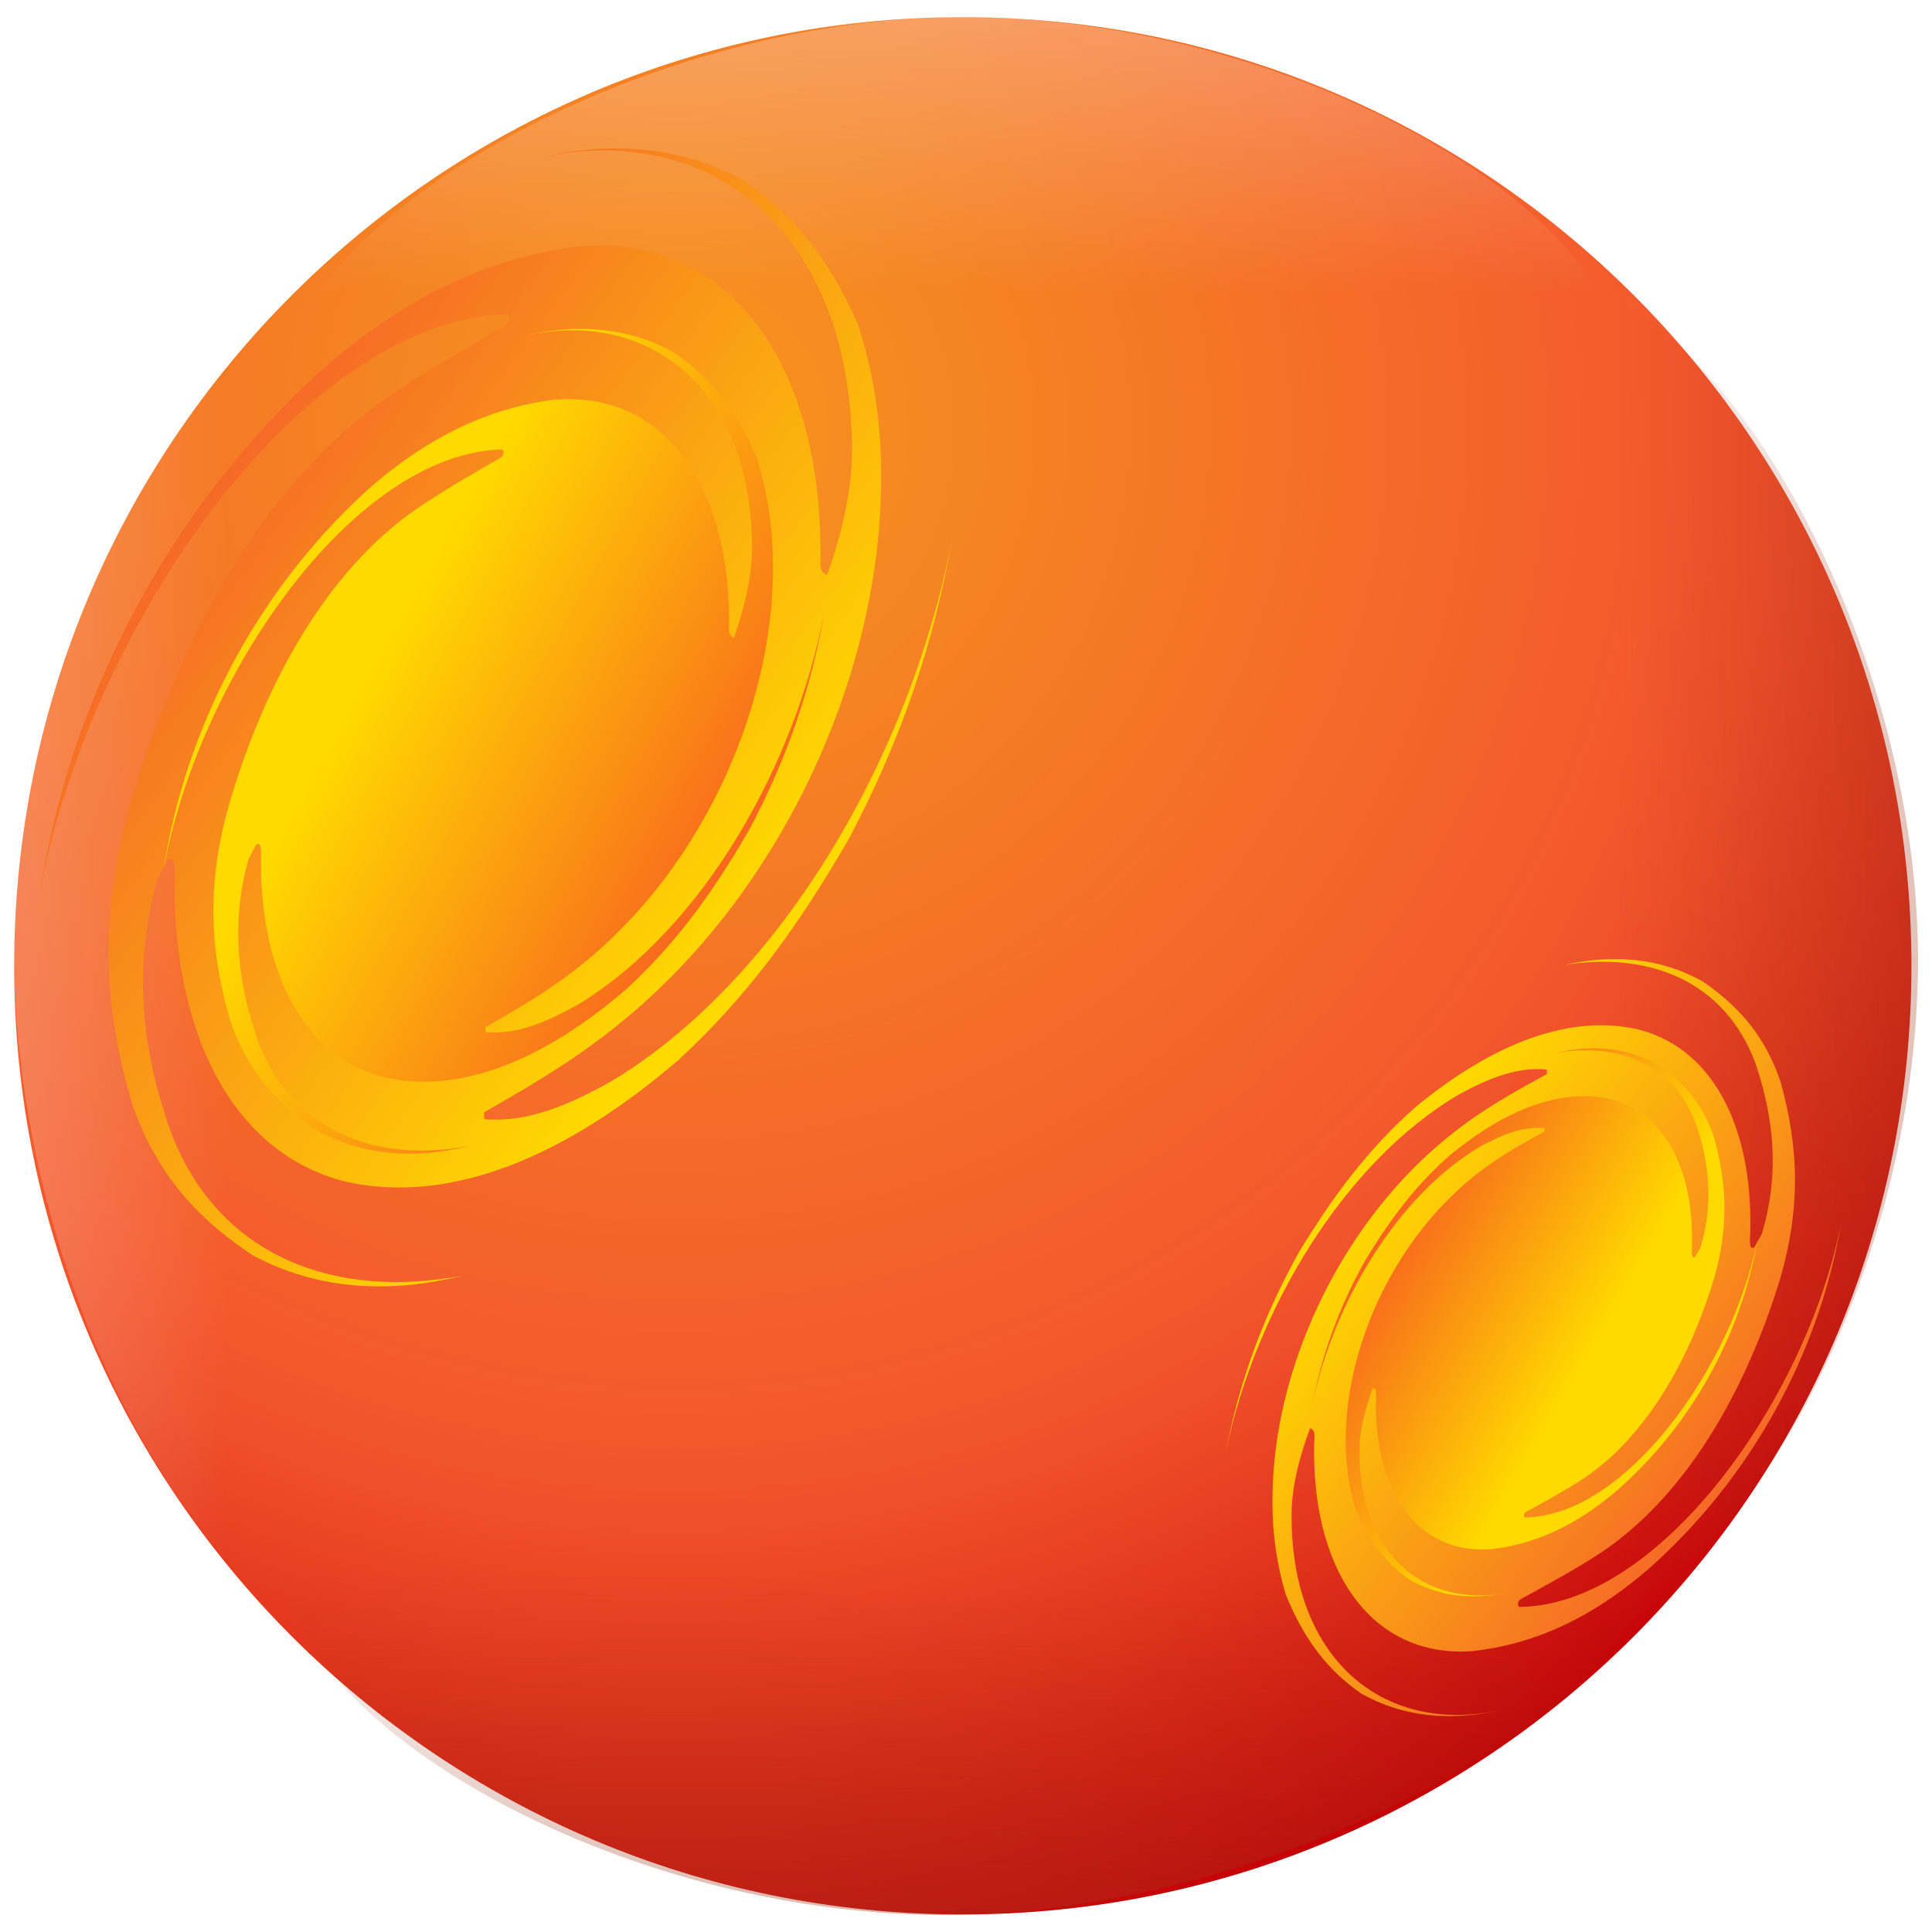
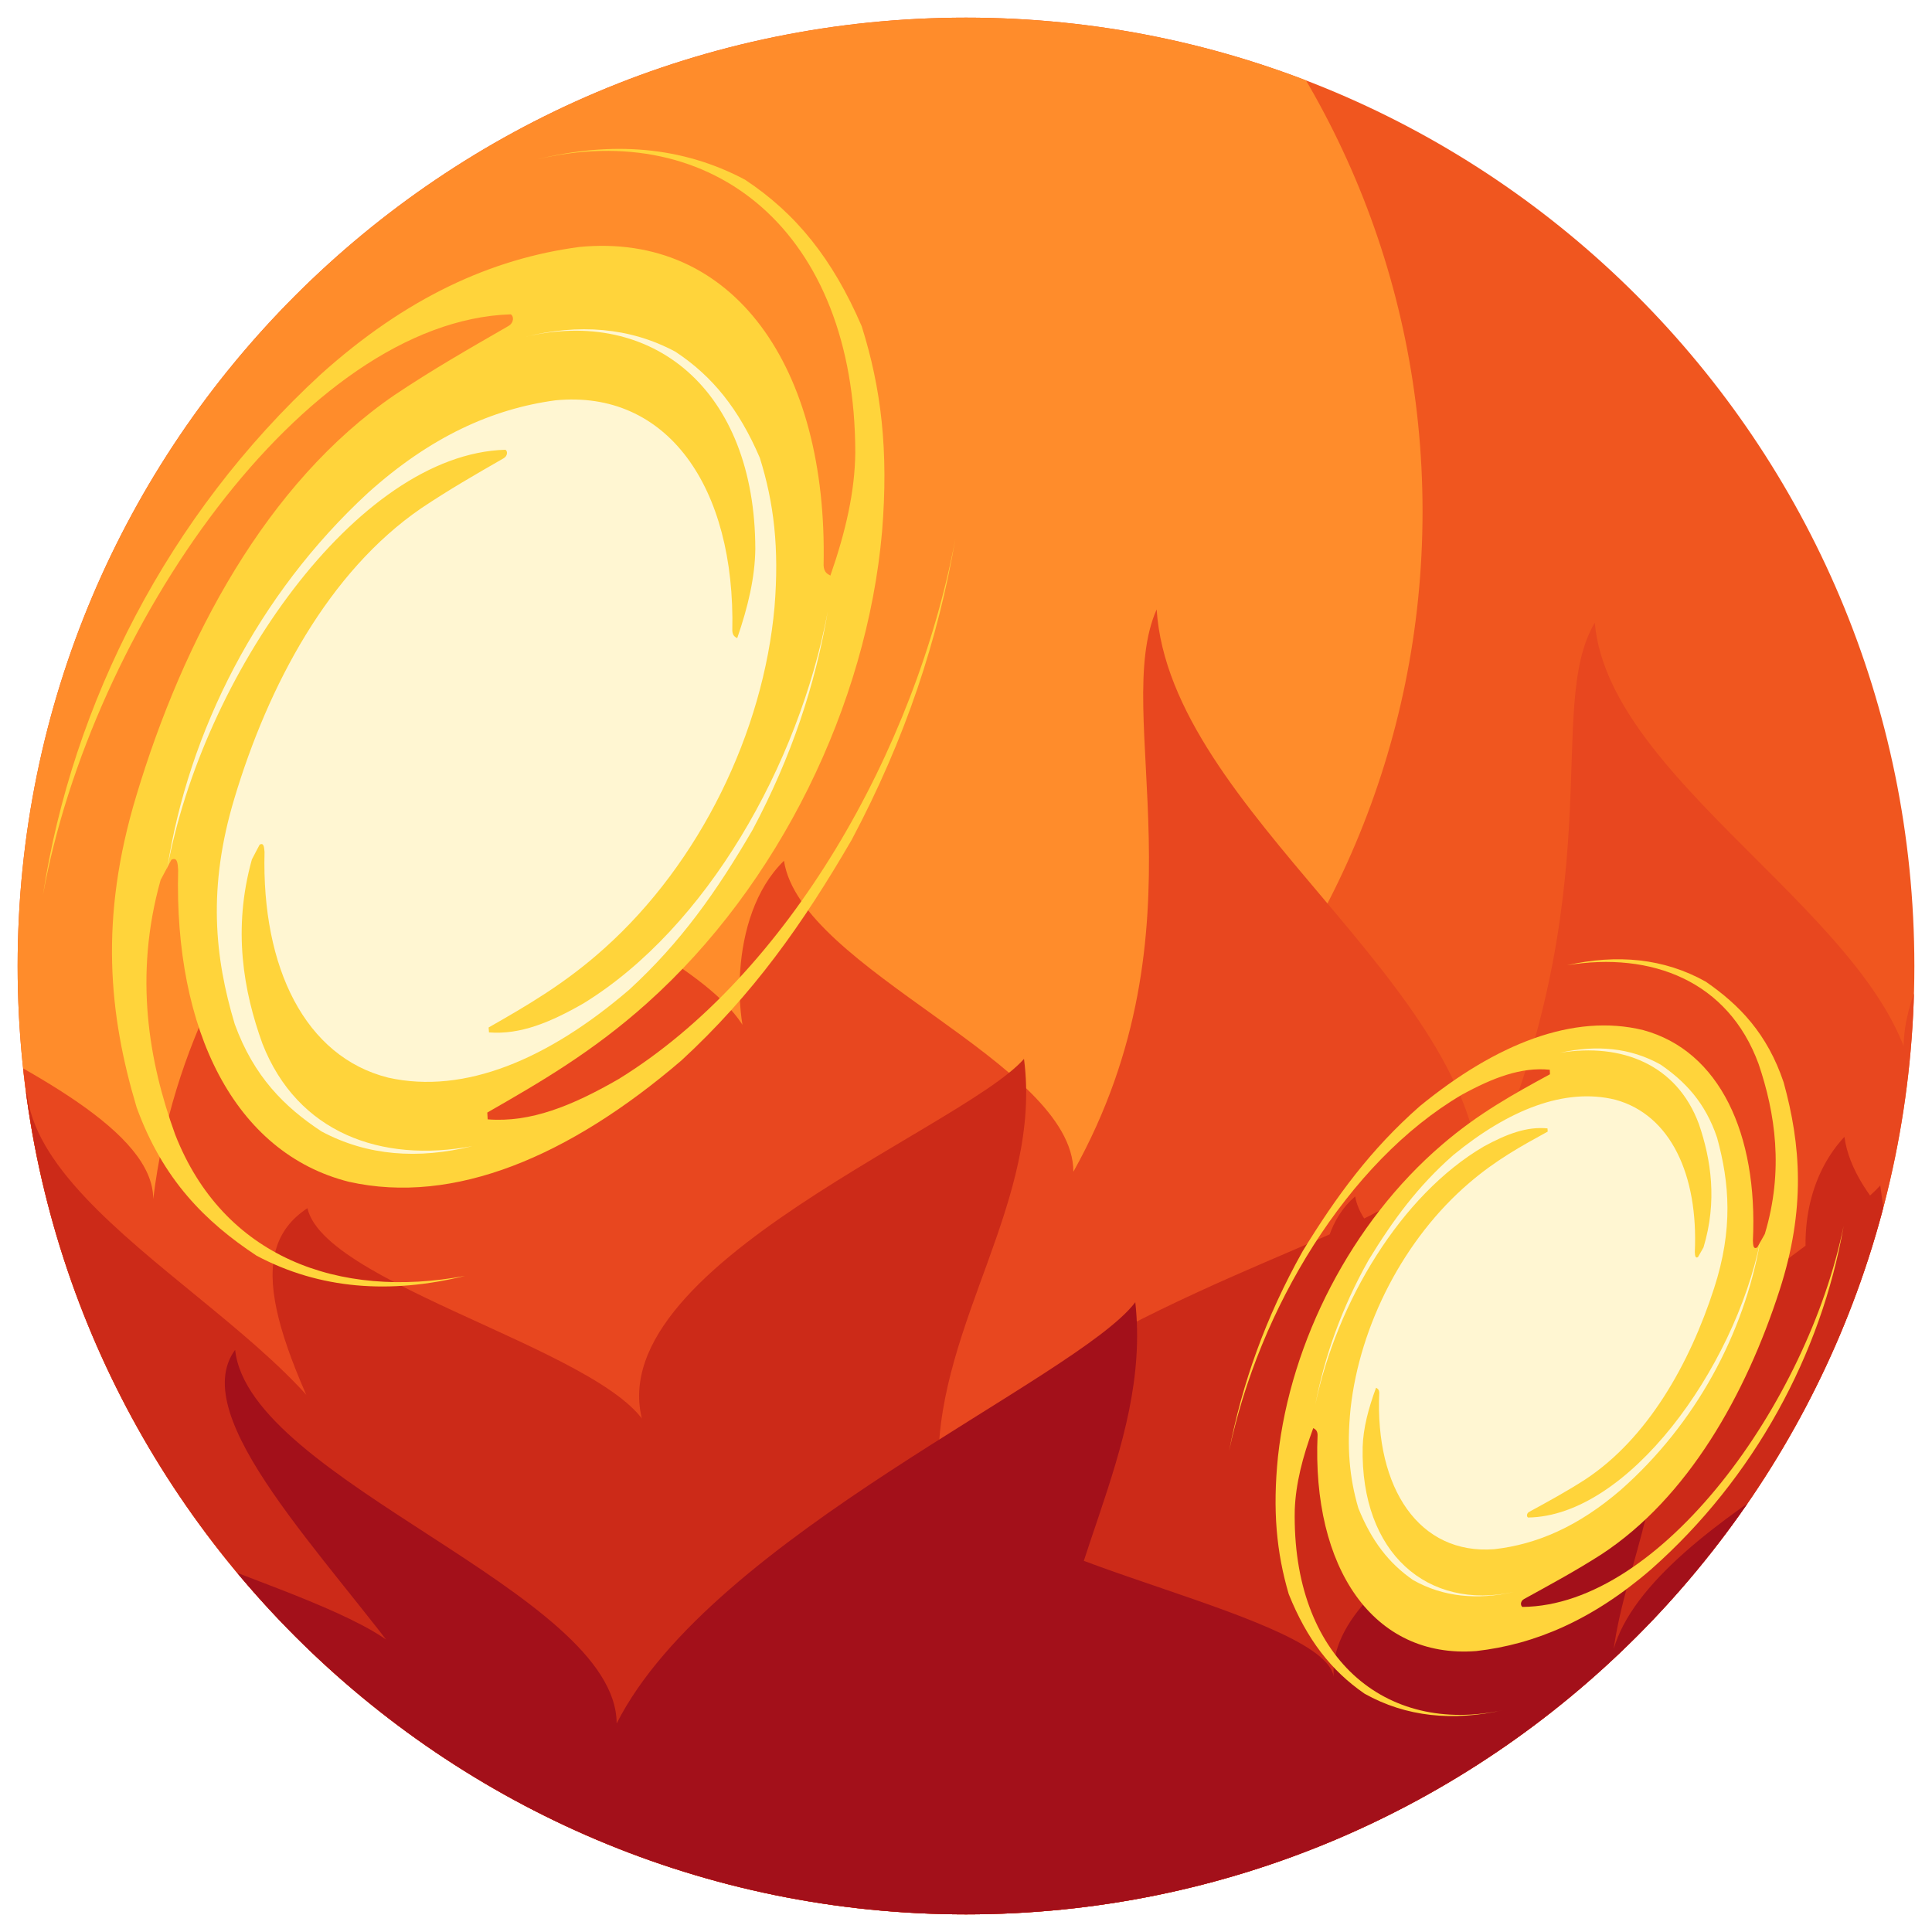
- <svg xmlns="http://www.w3.org/2000/svg" xmlns:xlink="http://www.w3.org/1999/xlink" version="1.1" id="Layer_1" x="0px" y="0px" viewBox="0 0 1024 1024" style="enable-background:new 0 0 1024 1024;" xml:space="preserve">
-   <style type="text/css">
- 	.st0{fill:url(#SVGID_1_);}
- 	.st1{fill:url(#XMLID_15_);}
- 	.st2{opacity:0.5;fill:#FFBC00;}
- 	.st3{fill:#FFBC00;}
- 	.st4{fill:url(#XMLID_16_);}
- 	.st5{fill:url(#XMLID_17_);}
- 	.st6{fill:url(#XMLID_18_);}
- 	.st7{fill:url(#XMLID_19_);}
- 	.st8{fill:url(#XMLID_20_);}
- 	.st9{fill:url(#XMLID_21_);}
- 	.st10{opacity:0.46;}
- 	.st11{fill:url(#XMLID_23_);}
- 	.st12{fill:url(#XMLID_24_);}
- 	.st13{fill:url(#XMLID_25_);}
- 	.st14{fill:url(#XMLID_27_);}
- 	.st15{fill:url(#XMLID_28_);}
- 	.st16{fill:url(#XMLID_29_);}
- 	.st17{fill:url(#XMLID_30_);}
- 	.st18{opacity:0.75;}
- 	.st19{opacity:0.44;clip-path:url(#XMLID_31_);}
- 	.st20{fill:url(#XMLID_32_);}
- 	.st21{fill:url(#XMLID_33_);}
- 	.st22{fill:url(#XMLID_34_);}
- 	.st23{fill:url(#XMLID_35_);}
- 	.st24{fill:url(#XMLID_37_);}
- 	.st25{fill:url(#XMLID_38_);}
- 	.st26{opacity:0.43;fill:#FFBC00;}
- 	.st27{opacity:0.58;fill:#FFBC00;}
- 	.st28{fill:#FFBE06;}
- 	.st29{fill:none;}
- 	.st30{fill:url(#XMLID_42_);}
- 	.st31{fill:url(#XMLID_43_);}
- 	.st32{fill:url(#XMLID_44_);}
- 	.st33{fill:url(#XMLID_45_);}
- 	.st34{fill:url(#XMLID_46_);}
- 	.st35{fill:url(#SVGID_4_);}
- 	.st36{fill:url(#SVGID_5_);}
- 	.st37{fill:url(#SVGID_6_);}
- 	.st38{fill:url(#SVGID_7_);}
- 	.st39{fill:url(#SVGID_8_);}
- 	.st40{fill:url(#SVGID_11_);}
- 	.st41{fill:url(#SVGID_12_);}
- 	.st42{fill:url(#SVGID_13_);}
- 	.st43{fill:url(#SVGID_14_);}
- 	.st44{fill:#C68D00;}
- 	.st45{fill:#CE000F;}
- </style>
-   <g>
-     <radialGradient id="XMLID_15_" cx="358.269" cy="227.266" r="830.005" gradientUnits="userSpaceOnUse">
-       <stop offset="0" style="stop-color:#F6971E" />
-       <stop offset="0.634" style="stop-color:#F4592D" />
-       <stop offset="0.703" style="stop-color:#EF4F29" />
-       <stop offset="0.818" style="stop-color:#E1351D" />
-       <stop offset="0.965" style="stop-color:#CA0B0B" />
-       <stop offset="1" style="stop-color:#C40006" />
-     </radialGradient>
-     <circle id="XMLID_124_" class="st1" cx="510.3" cy="511.9" r="502.8" />
-     <linearGradient id="XMLID_16_" gradientUnits="userSpaceOnUse" x1="505.473" y1="-52.674" x2="505.473" y2="155.111">
-       <stop offset="0" style="stop-color:#FFFFFF;stop-opacity:0.4" />
-       <stop offset="1" style="stop-color:#FFFFFF;stop-opacity:0" />
-     </linearGradient>
-     <path id="XMLID_59_" class="st4" d="M861.5,198.8c0,87.2-170.7-23.4-344.5-23.4S149.4,294.2,149.4,207S336.5,9,510.3,9   S861.5,111.7,861.5,198.8z" />
-     <linearGradient id="XMLID_17_" gradientUnits="userSpaceOnUse" x1="503.325" y1="-583.788" x2="503.325" y2="-376.457" gradientTransform="matrix(-1 0 0 -1 1017 456.5313)">
-       <stop offset="5.263158e-03" style="stop-color:#9E3A1D;stop-opacity:0.4" />
-       <stop offset="1" style="stop-color:#9E3A1D;stop-opacity:0" />
-     </linearGradient>
-     <path id="XMLID_61_" class="st5" d="M149.4,825.2c0-87.2,170.7,23.4,344.5,23.4s384.1-118.2,384.1-31S674.4,1015,500.7,1015   S149.4,912.3,149.4,825.2z" />
-     <linearGradient id="XMLID_18_" gradientUnits="userSpaceOnUse" x1="506.189" y1="-38.755" x2="506.189" y2="169.029" gradientTransform="matrix(4.489700e-11 1 -1 4.489700e-11 1026.61 -2.3899)">
-       <stop offset="5.263158e-03" style="stop-color:#9E3A1D;stop-opacity:0.4" />
-       <stop offset="1" style="stop-color:#9E3A1D;stop-opacity:0" />
-     </linearGradient>
-     <path id="XMLID_63_" class="st6" d="M826.8,859.9c-87.2,0,23.4-170.7,23.4-344.5s-118.8-367.7-31.6-367.7s198,187.1,198,360.9   S914,859.9,826.8,859.9z" />
-     <linearGradient id="XMLID_19_" gradientUnits="userSpaceOnUse" x1="502.61" y1="-660.731" x2="502.61" y2="-450.373" gradientTransform="matrix(-4.489700e-11 -1 1 -4.489700e-11 570.0789 1014.61)">
-       <stop offset="0" style="stop-color:#FFFFFF;stop-opacity:0.4" />
-       <stop offset="1" style="stop-color:#FFFFFF;stop-opacity:0" />
-     </linearGradient>
-     <path id="XMLID_62_" class="st7" d="M200.5,147.7c87.2,0-23.4,170.7-23.4,344.5s118.2,384.1,31,384.1S11.3,701,7.4,512   C3.9,338.3,113.3,147.7,200.5,147.7z" />
-     <g id="XMLID_39_" class="st10">
-       <defs>
-         <ellipse id="XMLID_36_" transform="matrix(0.8019 -0.5974 0.5974 0.8019 -204.724 406.2339)" class="st10" cx="510.3" cy="511.9" rx="502.8" ry="502.8" />
-       </defs>
-       <clipPath id="XMLID_20_">
-         <use xlink:href="#XMLID_36_" style="overflow:visible;" />
-       </clipPath>
-     </g>
-     <g id="XMLID_41_">
-       <linearGradient id="XMLID_21_" gradientUnits="userSpaceOnUse" x1="64.499" y1="234.87" x2="401.15" y2="480.704">
-         <stop offset="0" style="stop-color:#F4592D" />
-         <stop offset="1" style="stop-color:#FFD900" />
-       </linearGradient>
-       <path id="XMLID_7_" class="st9" d="M20.9,474.4c15.5-101.8,66.6-201.8,147-275.9c45.6-41.1,90.9-61.6,137.3-67.8    c81.7-8,131.9,63.4,129.6,168.8c0.2,3.6,1.9,4.5,3.6,5.4c8.1-23.2,13-44.6,13.2-65.2c-0.1-117-75.3-177.7-169-155.4    c39.7-9.8,77-7.1,110.5,10.7c27.1,17.9,46.5,42,61.9,77.7c10.4,33,14.3,66.1,10.8,108.9c-8.1,92-54.7,187.5-124.6,250    c-28.9,25.9-56.8,42-84.7,58l0.2,3.6c22.7,1.8,44.7-7.1,69.5-21.4c89.7-55.3,157.3-174.1,178.5-286.6    c-9.2,53.6-26.5,106.2-55,159.8c-25.9,44.6-52.4,82.1-90.3,117c-59.4,50.9-120.5,76.8-176.3,64.3C122.4,611,90.4,545.8,92.6,461    c-0.2-3.6-0.5-7.1-3.6-5.4c-1.4,2.7-4.3,8-5.7,10.7C69,517.3,77.1,562.8,91,601.2c25.5,65.2,86.8,87.5,153.7,75    c-39.7,9.8-77,7.1-110.5-10.7c-27.1-17.9-49.6-40.2-63.6-78.6c-14.7-49.1-19.9-100-0.2-165.2c24.9-83,69.1-166.1,136.9-212.5    c20-13.4,38.7-24.1,60.4-36.6c3.1-1.8,2.9-5.4,1.2-6.2C159.4,170,46.5,333.3,20.9,474.4L20.9,474.4z" />
-       <linearGradient id="XMLID_22_" gradientUnits="userSpaceOnUse" x1="438.135" y1="490.088" x2="196.657" y2="356.177">
-         <stop offset="0" style="stop-color:#F64626" />
-         <stop offset="1" style="stop-color:#FFD900" />
-       </linearGradient>
-       <path id="XMLID_40_" style="fill:url(#XMLID_22_);" d="M86.7,460.9C98,387.2,135,314.8,193.2,261.1c33-29.7,65.9-44.6,99.4-49.1    c59.2-5.8,95.5,45.9,93.8,122.2c0.2,2.6,1.4,3.2,2.6,3.9c5.8-16.8,9.4-32.3,9.6-47.2c-0.1-84.7-54.6-128.7-122.4-112.5    c28.7-7.1,55.7-5.2,80,7.8c19.6,12.9,33.7,30.4,44.8,56.3c7.5,23.9,10.3,47.9,7.8,78.9c-5.9,66.6-39.6,135.8-90.2,181.1    c-20.9,18.8-41.1,30.4-61.4,42l0.2,2.6c16.5,1.3,32.4-5.2,50.3-15.5c65-40.1,113.9-126.1,129.3-207.6    c-6.6,38.8-19.2,77-39.9,115.8c-18.8,32.3-37.9,59.5-65.4,84.7c-43,36.9-87.3,55.6-127.7,46.6c-44-11-67.2-58.2-65.6-119.6    c-0.2-2.6-0.4-5.2-2.6-3.9c-1,1.9-3.1,5.8-4.1,7.8c-10.3,36.9-4.5,69.8,5.6,97.7c18.5,47.2,62.9,63.4,111.3,54.3    c-28.7,7.1-55.7,5.2-80-7.8c-19.6-12.9-35.9-29.1-46-56.9c-10.7-35.6-14.4-72.4-0.2-119.6c18-60.1,50.1-120.3,99.1-153.9    c14.5-9.7,28-17.5,43.7-26.5c2.2-1.3,2.1-3.9,0.9-4.5C187.1,240.4,105.3,358.8,86.7,460.9L86.7,460.9z" />
-     </g>
-     <g id="XMLID_11_">
-       <linearGradient id="XMLID_23_" gradientUnits="userSpaceOnUse" x1="-316.926" y1="9.586" x2="-92.035" y2="173.809" gradientTransform="matrix(-0.9998 -2.148304e-02 2.148304e-02 -0.9998 625.9278 811.8477)">
-         <stop offset="0" style="stop-color:#F4592D" />
-         <stop offset="1" style="stop-color:#FFD900" />
-       </linearGradient>
-       <path id="XMLID_13_" class="st11" d="M975.6,649.7c-11.8,67.8-47.4,133.8-102.1,182.1c-31,26.8-61.6,39.8-92.7,43.3    c-54.7,4.2-87.2-44.2-84.1-114.6c-0.1-2.4-1.2-3-2.3-3.6c-5.7,15.4-9.3,29.6-9.8,43.3c-1.6,78.1,47.8,119.8,110.6,106.2    c-26.6,6-51.5,3.7-73.6-8.7c-17.8-12.3-30.5-28.7-40.2-52.8c-6.5-22.2-8.6-44.3-5.7-72.9c6.7-61.3,39.2-124.4,86.8-165.2    c19.6-16.9,38.5-27.2,57.4-37.5l-0.1-2.4c-15.1-1.5-29.9,4.1-46.7,13.3c-60.7,35.7-107.6,114-123.3,188.8    c6.9-35.6,19.2-70.6,39-105.9c18-29.4,36.2-54.1,62-76.8c40.4-33.1,81.6-49.5,118.6-40.4c40.4,11,60.8,55,58.1,111.6    c0.1,2.4,0.2,4.8,2.3,3.6c1-1.8,3-5.3,4-7.1c10.2-33.8,5.5-64.3-3.3-90.2c-16.1-43.9-56.7-59.7-101.6-52.3    c26.6-6,51.5-3.7,73.6,8.7c17.8,12.3,32.6,27.5,41.3,53.4c9.1,33,11.8,67.1-2.2,110.3c-17.8,55.1-48.5,109.9-94.5,140    c-13.6,8.7-26.2,15.5-40.9,23.6c-2.1,1.1-2,3.5-0.9,4.2C878.7,851.1,956.4,743.6,975.6,649.7L975.6,649.7z" />
-       <linearGradient id="XMLID_24_" gradientUnits="userSpaceOnUse" x1="-52.901" y1="188.078" x2="-214.214" y2="98.623" gradientTransform="matrix(-0.9998 -2.148304e-02 2.148304e-02 -0.9998 625.9278 811.8477)">
-         <stop offset="0" style="stop-color:#F42C2D" />
-         <stop offset="1" style="stop-color:#FFD900" />
-       </linearGradient>
-       <path id="XMLID_12_" class="st12" d="M931.4,657.8c-8.6,49.1-34.3,96.9-74,131.9c-22.5,19.4-44.6,28.9-67.1,31.4    c-39.6,3-63.2-32-60.9-83c-0.1-1.7-0.9-2.2-1.7-2.6c-4.1,11.1-6.8,21.5-7.1,31.4c-1.2,56.6,34.6,86.7,80.1,76.9    c-19.3,4.3-37.3,2.7-53.3-6.3c-12.9-8.9-22.1-20.8-29.1-38.2c-4.7-16.1-6.2-32.1-4.1-52.8c4.9-44.4,28.4-90.1,62.9-119.6    c14.2-12.2,27.9-19.7,41.6-27.2l-0.1-1.7c-11-1.1-21.7,3-33.8,9.6c-44,25.8-77.9,82.6-89.3,136.8c5-25.8,13.9-51.1,28.3-76.7    c13-21.3,26.2-39.2,44.9-55.6c29.3-24,59.1-35.9,85.9-29.3c29.2,8,44,39.8,42.1,80.8c0.1,1.7,0.2,3.5,1.7,2.6    c0.7-1.3,2.2-3.8,2.9-5.1c7.4-24.5,4-46.6-2.4-65.3c-11.7-31.8-41.1-43.2-73.6-37.9c19.3-4.3,37.3-2.7,53.3,6.3    c12.9,8.9,23.6,20,29.9,38.7c6.6,23.9,8.6,48.6-1.6,79.9c-12.9,39.9-35.2,79.6-68.4,101.4c-9.8,6.3-19,11.3-29.6,17.1    c-1.5,0.8-1.4,2.6-0.6,3C861.2,803.6,917.5,725.7,931.4,657.8L931.4,657.8z" />
-     </g>
+ <svg xmlns="http://www.w3.org/2000/svg" viewBox="19 19 986 986">
+   <defs>
+     <clipPath id="ax-clip">
+       <circle cx="512.0" cy="512" r="484" />
+     </clipPath>
+   </defs>
+   <g clip-path="url(#ax-clip)">
+     <circle cx="512.0" cy="512" r="484" fill="#F0561F" />
+     <circle cx="309" cy="280" r="436" fill="#FF8C2B" />
+     <path fill="#E8471F" d="M-8.1 1078.1 L-8.1 630.9 C-111.5 543.4 -195.5 471.5 -159.8 436.6 C-149.6 504.6 97.2 562.9 97.2 630.9 C116.7 471.7 243.2 390.6 267.5 351.2 C274.5 427.9 259.5 493.7 259.5 570.4 C214.5 488.6 182.3 430.5 214.6 402.2 C223.8 457.2 403.6 504.3 403.6 559.3 C394.1 545.6 389.7 486.9 419.1 458.3 C427.6 513.9 566.8 561.4 566.8 617.0 C636.3 492.5 585.7 383.2 609.3 330.0 C616.0 433.4 774.6 522.0 774.6 625.4 C843.5 471.9 806.7 381.0 832.9 336.8 C840.3 422.8 996.4 496.5 996.4 582.5 C956.2 490.9 1132.4 391.7 1170.2 343.5 C1181.0 437.3 1177.9 517.7 1177.9 611.5 L1041.1 611.5 L1041.1 1078.1 Z" />
+     <path fill="#CC2A18" d="M-8.1 1078.1 L-8.1 781.6 C-87.4 671.2 -104.5 580.5 -82.4 536.4 C-76.1 622.2 42.0 695.8 42.0 781.6 C57.4 691.5 7.9 614.1 32.7 576.4 C39.7 649.7 202.2 712.4 202.2 785.7 C158.2 701.8 142.9 657.3 175.9 635.6 C185.4 677.7 351.7 713.9 351.7 756.0 C306.6 672.8 509.0 596.5 541.6 559.4 C551.0 631.6 497.9 693.5 497.9 765.7 C559.4 693.4 709.0 651.3 731.9 630.9 C738.5 670.7 694.0 704.8 694.0 744.5 C693.8 696.5 685.1 651.5 710.6 629.6 C717.9 672.2 843.5 708.7 843.5 751.3 C870.7 695.2 957.6 647.3 978.6 624.0 C984.6 669.3 993.4 708.2 993.4 753.5 C931.6 702.6 928.6 633.1 960.3 599.2 C969.3 665.0 1117.2 721.4 1117.2 787.2 L1041.1 787.2 L1041.1 1078.1 Z" />
+     <path fill="#A3101A" d="M-8.1 1078.1 L-8.1 899.0 C-124.6 833.3 -174.5 779.3 -146.2 753.0 C-138.2 804.1 41.0 847.9 41.0 899.0 C66.8 828.9 28.4 792.1 56.2 774.2 C64.1 809.0 229.5 838.8 229.5 873.6 C185.4 812.8 113.7 742.2 139.0 707.9 C146.2 774.6 333.7 831.8 333.7 898.6 C382.1 802.9 568.8 722.7 598.4 683.6 C606.8 759.5 555.3 824.6 555.3 900.5 C526.5 834.5 489.7 800.2 519.3 783.5 C527.8 815.9 699.8 843.8 699.8 876.2 C693.0 816.7 837.6 764.4 862.9 739.0 C870.1 788.5 841.1 830.9 841.1 880.4 C830.7 811.1 990.9 745.6 1018.1 713.8 C1025.9 775.7 990.1 828.8 990.1 890.7 C990.3 832.9 1108.0 784.0 1129.8 760.3 C1136.1 806.5 1118.0 846.2 1118.0 892.4 L1041.1 892.4 L1041.1 1078.1 Z" />
  </g>
+   <path fill="#FFD43B" d="M 40.899,475.902 C 55.819,377.909 105.009,281.648 182.403,210.318 C 226.298,170.755 269.904,151.021 314.569,145.053 C 393.214,137.352 441.537,206.083 439.323,307.542 C 439.516,311.007 441.152,311.874 442.788,312.74 C 450.586,290.407 455.302,269.807 455.495,249.978 C 455.399,137.352 383.01,78.922 292.814,100.388 C 331.029,90.955 366.935,93.554 399.182,110.688 C 425.269,127.919 443.944,151.118 458.768,185.483 C 468.779,217.249 472.533,249.111 469.164,290.311 C 461.367,378.871 416.509,470.8 349.223,530.963 C 321.403,555.895 294.547,571.393 267.69,586.795 L 267.882,590.26 C 289.733,591.993 310.911,583.426 334.784,569.66 C 421.13,516.428 486.202,402.07 506.609,293.776 C 497.753,345.372 481.1,396.006 453.666,447.601 C 428.734,490.534 403.225,526.632 366.742,560.227 C 309.563,609.224 250.748,634.155 197.034,622.123 C 138.604,607.395 107.8,544.632 109.918,463.003 C 109.726,459.538 109.437,456.169 106.453,457.805 C 105.105,460.404 102.313,465.506 100.966,468.105 C 87.2,517.198 94.998,560.997 108.378,597.961 C 132.924,660.723 191.932,682.189 256.331,670.157 C 218.115,679.59 182.21,676.991 149.963,659.857 C 123.876,642.626 102.217,621.16 88.741,584.196 C 74.59,536.932 69.585,487.935 88.548,425.173 C 112.517,345.276 155.064,265.283 220.329,220.618 C 239.582,207.719 257.582,197.419 278.471,185.387 C 281.455,183.654 281.263,180.189 279.626,179.418 C 174.22,182.884 65.542,340.078 40.899,475.902 L 40.899,475.902" />
+   <path fill="#FFD43B" d="M 959.902,644.648 C 948.543,709.912 914.274,773.445 861.62,819.939 C 831.779,845.737 802.323,858.251 772.386,861.62 C 719.731,865.663 688.446,819.072 691.43,751.305 C 691.334,748.994 690.275,748.417 689.216,747.839 C 683.73,762.663 680.264,776.333 679.783,789.52 C 678.243,864.7 725.796,904.841 786.247,891.749 C 760.642,897.525 736.673,895.311 715.399,883.375 C 698.265,871.535 686.04,855.748 676.702,832.549 C 670.446,811.179 668.424,789.905 671.216,762.375 C 677.665,703.367 708.95,642.626 754.77,603.352 C 773.637,587.084 791.831,577.169 810.024,567.254 L 809.928,564.944 C 795.392,563.5 781.146,568.89 764.974,577.746 C 706.543,612.111 661.397,687.484 646.284,759.487 C 652.926,725.218 664.766,691.527 683.826,657.547 C 701.153,629.246 718.672,605.469 743.508,583.618 C 782.397,551.756 822.056,535.969 857.673,544.729 C 896.562,555.317 916.2,597.672 913.601,652.156 C 913.697,654.466 913.793,656.776 915.815,655.621 C 916.777,653.889 918.702,650.519 919.665,648.787 C 929.484,616.251 924.959,586.891 916.488,561.959 C 900.99,519.701 861.909,504.492 818.687,511.615 C 844.293,505.839 868.262,508.053 889.535,519.99 C 906.67,531.83 920.916,546.461 929.291,571.393 C 938.051,603.159 940.65,635.984 927.173,677.569 C 910.039,730.609 880.487,783.36 836.207,812.334 C 823.115,820.709 810.986,827.255 796.836,835.052 C 794.815,836.111 794.911,838.421 795.97,839.095 C 866.625,838.517 941.42,735.037 959.902,644.648 L 959.902,644.648" />
+   <path fill="#FFF6D2" d="M 104.239,462.907 C 115.116,391.963 150.733,322.27 206.757,270.578 C 238.523,241.988 270.193,227.645 302.44,223.313 C 359.426,217.73 394.369,267.497 392.733,340.944 C 392.925,343.447 394.08,344.025 395.235,344.698 C 400.819,328.527 404.284,313.606 404.477,299.263 C 404.38,217.73 351.918,175.375 286.653,190.97 C 314.28,184.135 340.27,185.964 363.662,198.478 C 382.529,210.896 396.102,227.741 406.787,252.673 C 414.006,275.679 416.702,298.782 414.295,328.623 C 408.616,392.733 376.176,459.345 327.468,502.951 C 307.349,521.049 287.905,532.215 268.364,543.381 L 268.556,545.884 C 284.439,547.135 299.745,540.878 316.975,530.963 C 379.545,492.363 426.617,409.578 441.441,331.126 C 435.088,368.475 422.959,405.247 403.033,442.596 C 384.936,473.688 366.55,499.871 340.078,524.129 C 298.686,559.649 256.042,577.65 217.153,568.986 C 174.798,558.398 152.465,512.963 154.006,453.858 C 153.813,451.356 153.621,448.853 151.503,450.104 C 150.54,451.933 148.519,455.687 147.556,457.613 C 137.641,493.133 143.224,524.803 152.947,551.66 C 170.755,597.095 213.495,612.689 260.085,603.929 C 232.458,610.764 206.468,608.935 183.076,596.421 C 164.209,584.003 148.519,568.409 138.796,541.648 C 128.496,507.379 124.935,471.955 138.604,426.52 C 155.931,368.667 186.831,310.718 233.998,278.375 C 247.956,269.037 260.951,261.529 276.064,252.866 C 278.182,251.614 278.086,249.111 276.931,248.534 C 200.885,250.652 122.143,364.625 104.239,462.907 L 104.239,462.907" />
+   <path fill="#FFF6D2" d="M 917.355,652.445 C 909.076,699.709 884.337,745.722 846.122,779.413 C 824.463,798.088 803.189,807.232 781.531,809.639 C 743.411,812.527 720.694,778.835 722.908,729.742 C 722.811,728.106 722.041,727.625 721.271,727.239 C 717.325,737.924 714.726,747.936 714.437,757.465 C 713.282,811.949 747.743,840.924 791.542,831.49 C 772.963,835.629 755.636,834.089 740.235,825.426 C 727.817,816.858 718.961,805.403 712.223,788.654 C 707.698,773.156 706.255,757.754 708.276,737.828 C 712.993,695.088 735.614,651.097 768.824,622.7 C 782.493,610.956 795.681,603.737 808.869,596.517 L 808.772,594.881 C 798.184,593.822 787.884,597.768 776.236,604.122 C 733.881,628.957 701.249,683.633 690.275,735.807 C 695.088,710.971 703.656,686.617 717.517,661.975 C 730.031,641.471 742.737,624.24 760.738,608.453 C 788.943,585.351 817.628,573.896 843.426,580.249 C 871.535,587.95 885.781,618.561 883.952,658.028 C 884.049,659.664 884.145,661.397 885.589,660.531 C 886.263,659.279 887.706,656.873 888.38,655.621 C 895.504,632.037 892.231,610.764 886.07,592.763 C 874.807,562.152 846.507,551.178 815.222,556.28 C 833.8,552.141 851.127,553.681 866.529,562.344 C 878.947,570.912 889.247,581.597 895.311,599.597 C 901.664,622.604 903.589,646.38 893.771,676.51 C 881.353,714.918 859.887,753.134 827.928,774.119 C 818.495,780.183 809.639,784.996 799.435,790.579 C 797.991,791.349 798.088,793.082 798.858,793.467 C 849.78,792.793 903.975,717.806 917.355,652.445 L 917.355,652.445" />
</svg>
